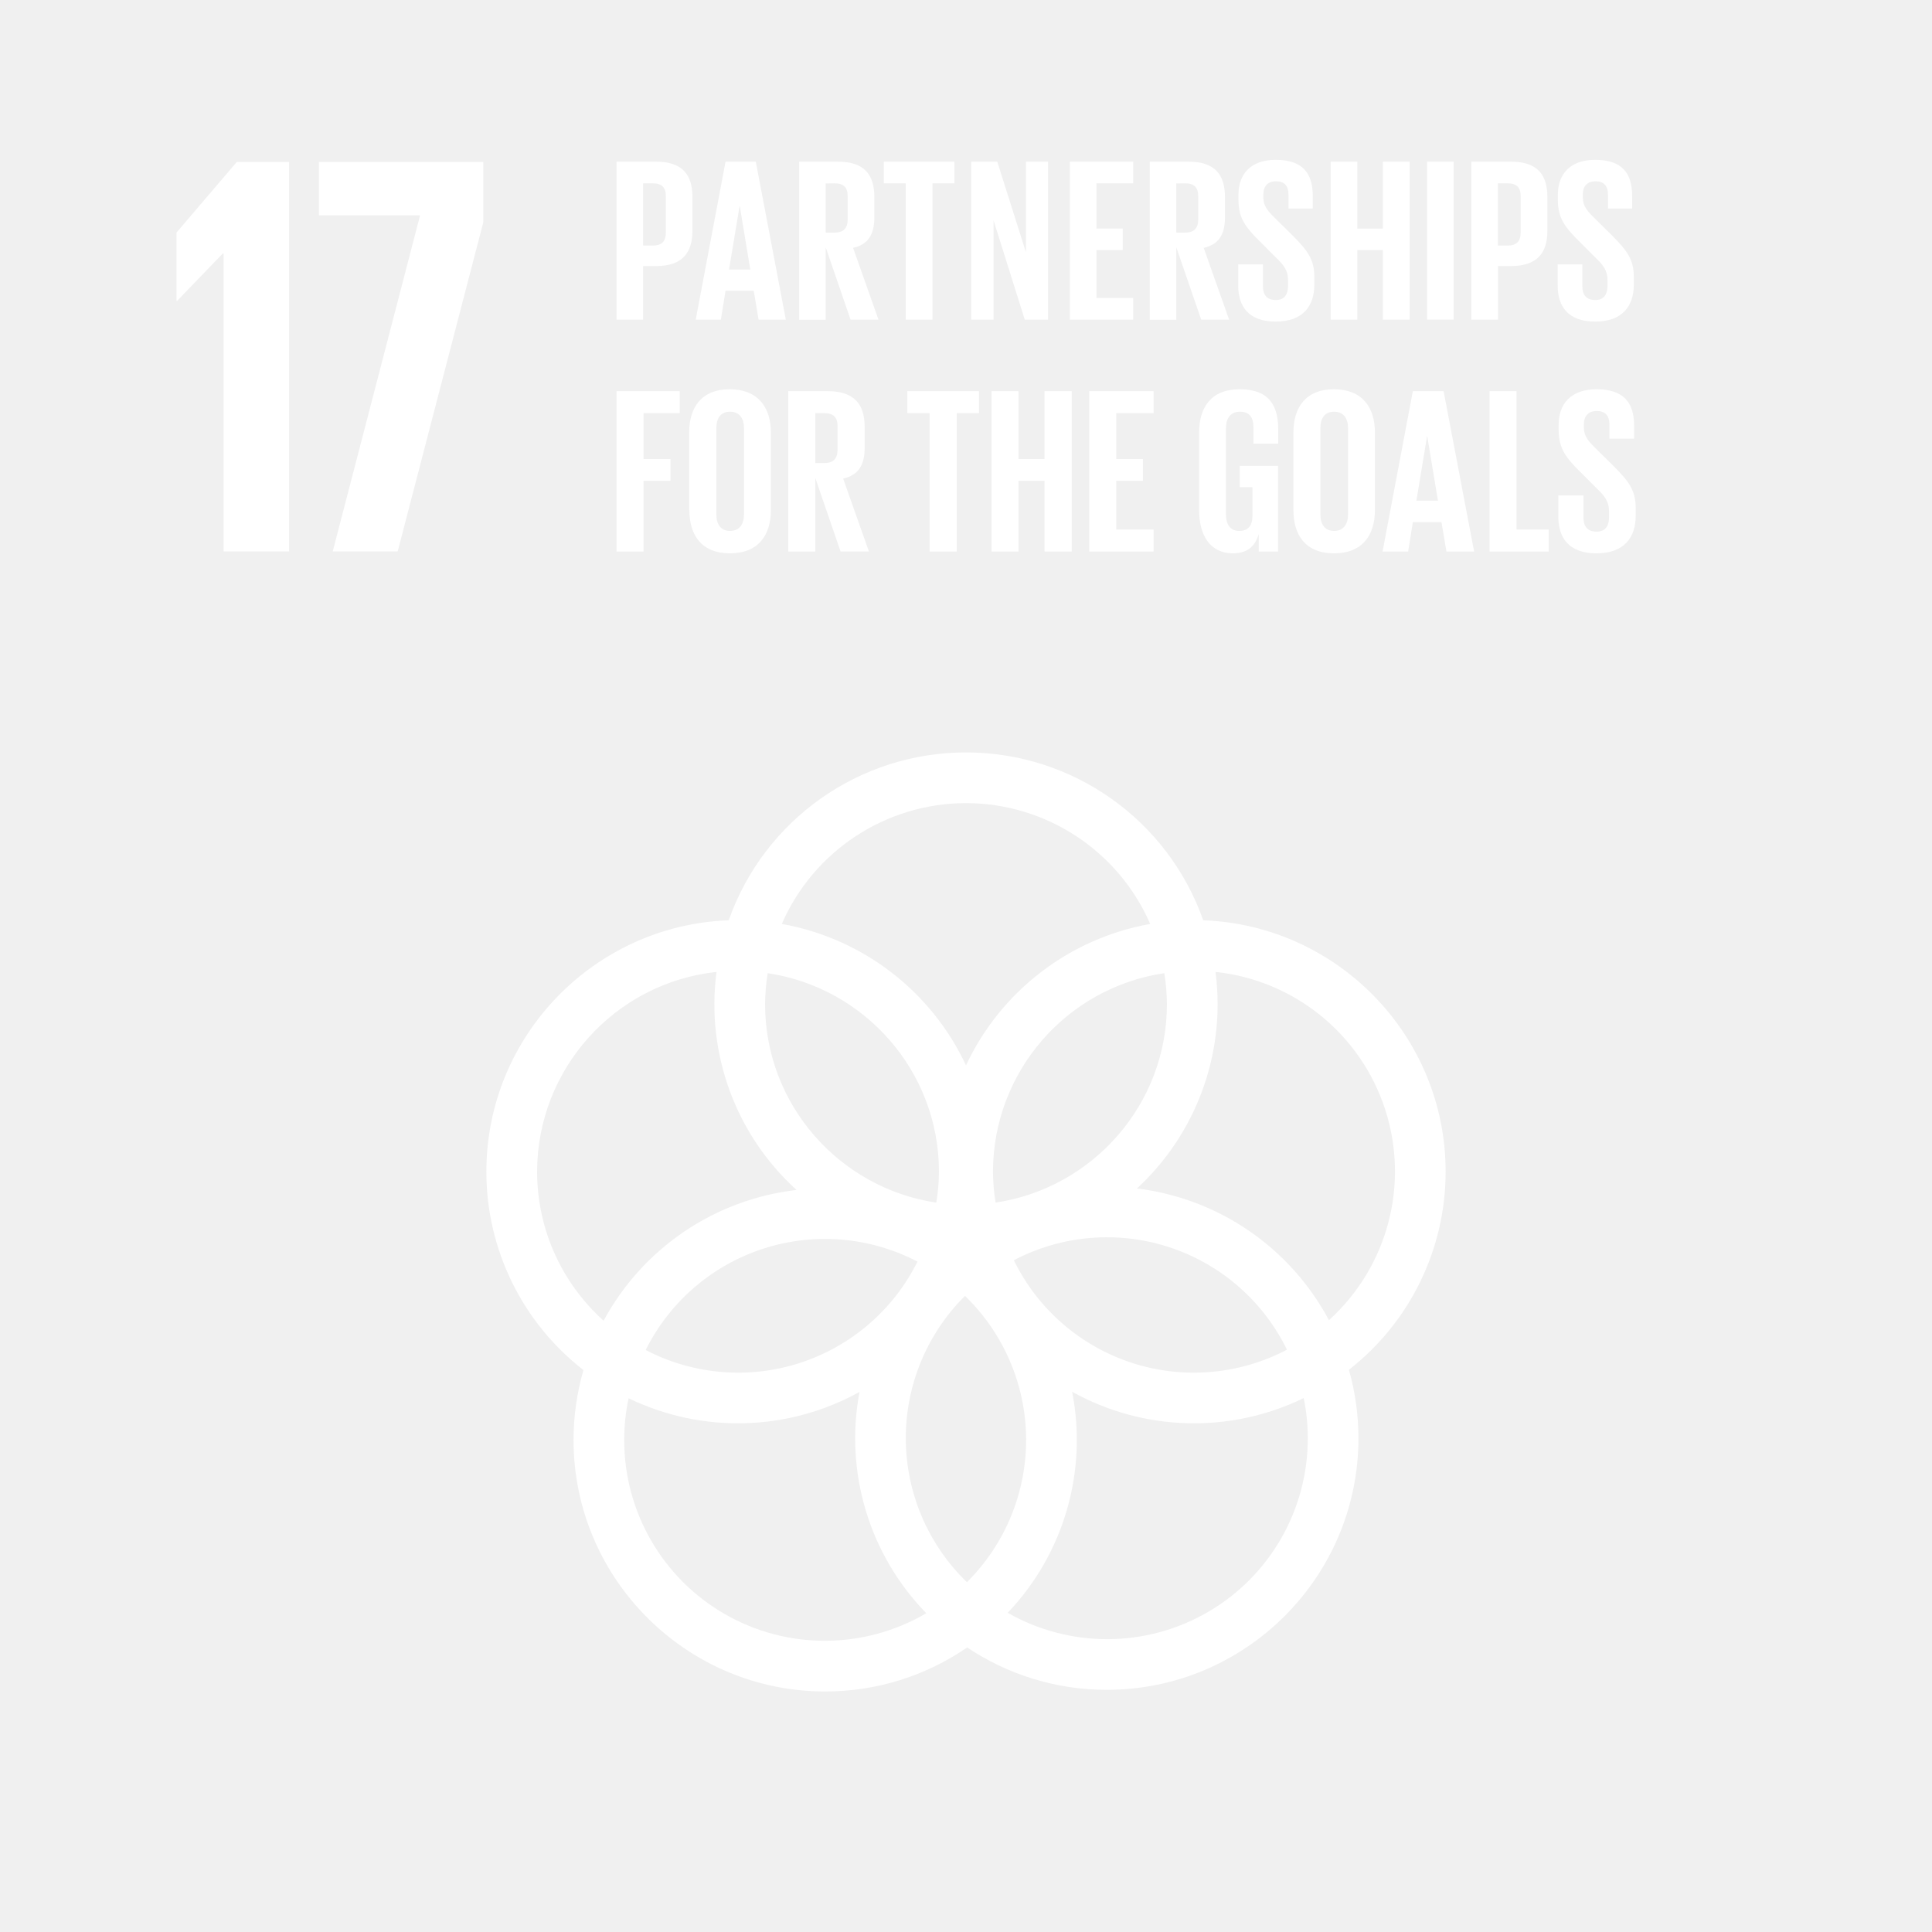
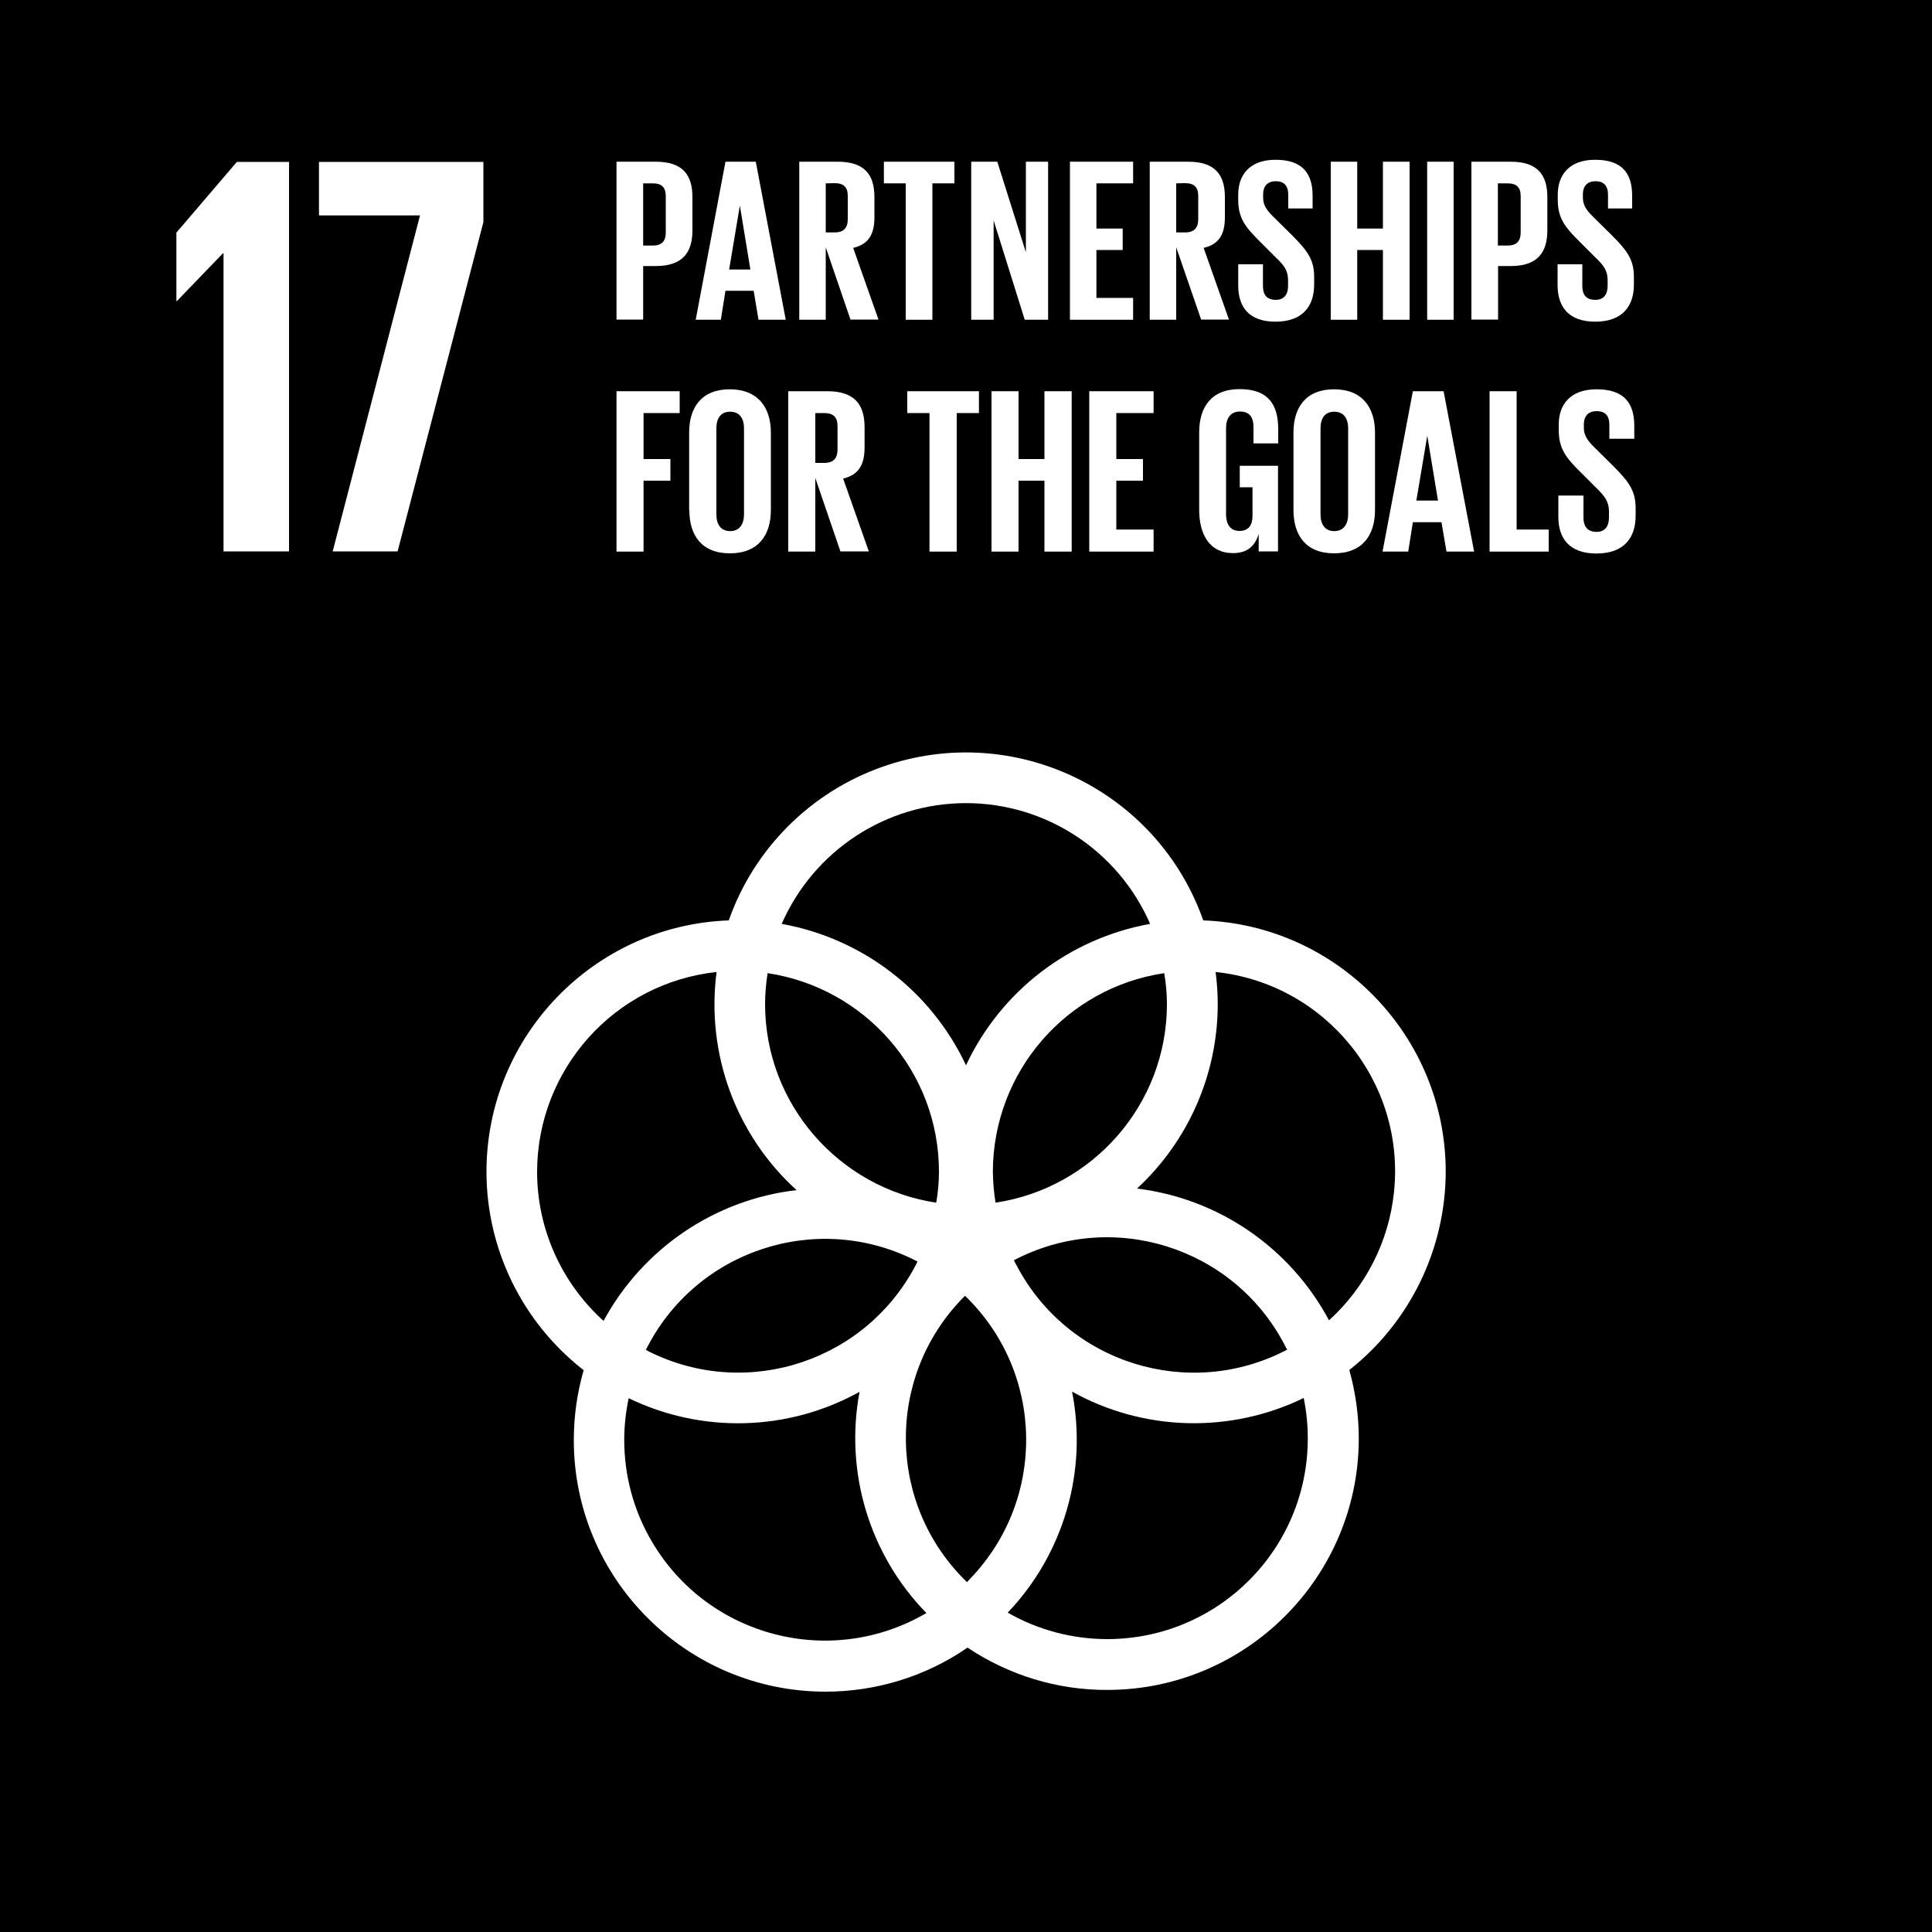
- <svg xmlns="http://www.w3.org/2000/svg" id="Layer_1" data-name="Layer 1" viewBox="0 0 1000 1000" focusable="false">
-   <link type="text/css" rel="stylesheet" id="dark-mode-general-link" />
-   <link type="text/css" rel="stylesheet" id="dark-mode-custom-link" />
-   <style type="text/css" id="dark-mode-custom-style" />
-   <defs>
-     <style>
-       .cls-2 {
-         fill: #fff;
-       }
-     </style>
-   </defs>
-   <path class="cls-2" d="M319.11,83.68h20.38c13.86,0,18.92,6.87,18.92,18.34v17.24c0,11.47-5.06,18.46-18.92,18.46h-6.63v27.74H319.11Zm13.75,11.21V127.1h5.05c4.71,0,6.74-2.29,6.74-6.76V101.53c0-4.45-2-6.64-6.74-6.64Z" />
-   <path class="cls-2" d="M360.1,165.46l15.44-81.78H391.2l15.54,81.78H392.65l-2.53-15H375.54l-2.42,15Zm17.25-25.94h11l-5.43-32.81h-.12Z" />
-   <path class="cls-2" d="M427.38,128v37.51H413.64V83.68h20c13.86,0,18.92,6.87,18.92,18.34v10.49c0,8.8-3.13,14-11,15.8l13.14,37.15H440.25Zm0-33.06v25.45H432c4.71,0,6.76-2.41,6.76-6.75V101.53c0-4.45-2-6.64-6.76-6.64Z" />
-   <polygon class="cls-2" points="457.46 83.68 493.99 83.68 493.99 94.89 482.65 94.89 482.65 165.46 468.79 165.46 468.79 94.89 457.46 94.89 457.46 83.68" />
-   <polygon class="cls-2" points="514.27 114.08 514.27 165.46 502.7 165.46 502.7 83.68 516.18 83.68 531.03 130.59 531.03 83.68 542.47 83.68 542.47 165.46 530.42 165.46 514.27 114.08" />
-   <polygon class="cls-2" points="553.76 83.68 586.54 83.68 586.54 94.89 567.51 94.89 567.51 118.29 581.13 118.29 581.13 129.4 567.51 129.4 567.51 154.24 586.54 154.24 586.54 165.46 553.76 165.46 553.76 83.68" />
-   <path class="cls-2" d="M608.85,128v37.51H595.11V83.68h20c13.88,0,18.93,6.87,18.93,18.34v10.49c0,8.8-3.14,14-11,15.8l13.14,37.15H621.74Zm0-33.06v25.45h4.59c4.7,0,6.75-2.41,6.75-6.75V101.53c0-4.45-2.05-6.64-6.75-6.64Z" />
-   <path class="cls-2" d="M640.9,147.84v-11h12.79v11.21c0,4.59,2,7.24,6.73,7.24,4.35,0,6.27-2.9,6.27-7.24V145c0-4.71-1.92-7.61-6.16-11.59l-8.06-8.09c-7.84-7.7-11.45-12.42-11.45-21.81v-2.78c0-10.14,5.91-18,19.28-18,13.74,0,19.18,6.75,19.18,18.58v6.63H666.93v-7.11c0-4.72-2.16-7-6.51-7-3.86,0-6.5,2.18-6.5,6.76v1.69c0,4.59,2.54,7.23,6.5,11.09l8.8,8.68c7.48,7.6,11.08,12.18,11.08,21.23v4c0,11.23-6,19.17-20,19.17s-19.4-7.83-19.4-18.57" />
-   <polygon class="cls-2" points="715.77 129.4 702.52 129.4 702.52 165.46 688.76 165.46 688.76 83.68 702.52 83.68 702.52 118.31 715.77 118.31 715.77 83.68 729.62 83.68 729.62 165.46 715.77 165.46 715.77 129.4" />
-   <rect class="cls-2" x="738.68" y="83.68" width="13.74" height="81.77" />
-   <path class="cls-2" d="M761.58,83.68H782c13.87,0,18.93,6.87,18.93,18.34v17.24c0,11.47-5.06,18.46-18.93,18.46h-6.62v27.74H761.58Zm13.75,11.21V127.1h5c4.71,0,6.76-2.29,6.76-6.76V101.53c0-4.45-2-6.64-6.76-6.64Z" />
-   <path class="cls-2" d="M806.25,147.84v-11H819v11.21c0,4.59,2.05,7.24,6.76,7.24,4.33,0,6.27-2.9,6.27-7.24V145c0-4.71-1.94-7.61-6.15-11.59l-8.08-8.09c-7.83-7.7-11.45-12.42-11.45-21.81v-2.78c0-10.14,5.92-18,19.28-18,13.75,0,19.16,6.75,19.16,18.58v6.63H832.29v-7.11c0-4.72-2.18-7-6.51-7-3.86,0-6.5,2.18-6.5,6.76v1.69c0,4.59,2.51,7.23,6.5,11.09l8.8,8.68c7.47,7.6,11.08,12.18,11.08,21.23v4c0,11.23-6,19.17-20,19.17s-19.4-7.83-19.4-18.57" />
-   <polygon class="cls-2" points="149.63 83.81 149.63 285.42 115.73 285.42 115.73 131.09 115.43 131.09 91.64 155.77 91.35 155.77 91.35 120.38 122.58 83.81 149.63 83.81" />
-   <polygon class="cls-2" points="165.1 83.81 250.16 83.81 250.16 115.03 205.84 285.42 172.22 285.42 217.43 111.46 165.1 111.46 165.1 83.81" />
-   <polygon class="cls-2" points="319.13 202.46 351.83 202.46 351.83 213.84 333.09 213.84 333.09 237.6 347.05 237.6 347.05 248.85 333.09 248.85 333.09 285.46 319.13 285.46 319.13 202.46" />
-   <path class="cls-2" d="M356.72,264V223.88c0-13,6.36-22.4,21-22.4S399,210.91,399,223.88V264c0,12.85-6.36,22.4-21.18,22.4s-21-9.55-21-22.4m28.27,2.2V221.68c0-5-2.2-8.57-7.22-8.57s-7.09,3.55-7.09,8.57v44.56c0,5,2.19,8.57,7.09,8.57s7.22-3.55,7.22-8.57" />
-   <path class="cls-2" d="M422,247.39v38.07H408v-83h20.32c14.08,0,19.23,7,19.23,18.61v10.65c0,8.93-3.19,14.2-11.14,16l13.33,37.71H435.07Zm0-33.55v25.84h4.65c4.77,0,6.86-2.45,6.86-6.86V220.57c0-4.53-2.09-6.73-6.86-6.73Z" />
-   <polygon class="cls-2" points="469.63 202.46 506.72 202.46 506.72 213.84 495.22 213.84 495.22 285.46 481.14 285.46 481.14 213.84 469.63 213.84 469.63 202.46" />
-   <polygon class="cls-2" points="540.63 248.85 527.16 248.85 527.16 285.46 513.21 285.46 513.21 202.46 527.16 202.46 527.16 237.6 540.63 237.6 540.63 202.46 554.71 202.46 554.71 285.46 540.63 285.46 540.63 248.85" />
-   <polygon class="cls-2" points="563.79 202.46 597.09 202.46 597.09 213.84 577.75 213.84 577.75 237.6 591.58 237.6 591.58 248.85 577.75 248.85 577.75 274.08 597.09 274.08 597.09 285.46 563.79 285.46 563.79 202.46" />
-   <path class="cls-2" d="M641.68,241.14h19.83v44.32h-10V276.4c-1.83,6.25-5.75,10-13.34,10-12,0-17.51-9.55-17.51-22.4V223.88c0-13,6.24-22.4,20.94-22.4,15.42,0,20,8.57,20,20.81v7.34H648.78v-8.44c0-5.14-2-8.08-7-8.08s-7.22,3.55-7.22,8.57v44.56c0,5,2.07,8.57,6.86,8.57,4.52,0,6.85-2.58,6.85-8V252.16h-6.61Z" />
-   <path class="cls-2" d="M669.47,264V223.88c0-13,6.36-22.4,21-22.4s21.19,9.43,21.19,22.4V264c0,12.85-6.37,22.4-21.19,22.4s-21-9.55-21-22.4m28.28,2.2V221.68c0-5-2.21-8.57-7.23-8.57s-7.09,3.55-7.09,8.57v44.56c0,5,2.2,8.57,7.09,8.57s7.23-3.55,7.23-8.57" />
-   <path class="cls-2" d="M715.62,285.46l15.67-83h15.92l15.79,83H748.67l-2.56-15.19H731.29l-2.44,15.19Zm17.5-26.32h11.15l-5.52-33.3h-.11Z" />
-   <polygon class="cls-2" points="770.99 202.46 784.95 202.46 784.95 274.08 801.59 274.08 801.59 285.46 770.99 285.46 770.99 202.46" />
-   <path class="cls-2" d="M806.6,267.59V256.45h13v11.38c0,4.65,2.09,7.35,6.85,7.35,4.42,0,6.38-2.95,6.38-7.35v-3.18c0-4.78-2-7.71-6.25-11.76l-8.19-8.19c-8-7.84-11.63-12.61-11.63-22.17v-2.81c0-10.28,6-18.24,19.58-18.24,14,0,19.47,6.85,19.47,18.85v6.73H833.05v-7.21c0-4.78-2.21-7.11-6.63-7.11-3.91,0-6.6,2.21-6.6,6.86v1.71c0,4.65,2.58,7.35,6.6,11.27l8.94,8.81c7.6,7.71,11.28,12.36,11.28,21.54v4c0,11.39-6.13,19.47-20.33,19.47s-19.71-8-19.71-18.85" />
-   <path class="cls-2" d="M748.26,606.48c0-70.23-55.87-127.6-125.47-130.14a130.23,130.23,0,0,0-245.61,0c-69.59,2.54-125.44,59.92-125.44,130.14A130,130,0,0,0,302,709.14a130.4,130.4,0,0,0-5.14,36.16c0,71.78,58.43,130.21,130.26,130.21a129.47,129.47,0,0,0,73.5-22.8,129.52,129.52,0,0,0,72.26,21.94c71.82,0,130.25-58.43,130.25-130.22A129.92,129.92,0,0,0,698.2,709a130.08,130.08,0,0,0,50.06-102.51M604,519.7c0,52.14-38.59,95.3-88.68,102.76a102.74,102.74,0,0,1-1.36-16,104.06,104.06,0,0,1,88.68-102.76,103.77,103.77,0,0,1,1.36,16M500.47,818.93a103.73,103.73,0,0,1-1-148.17,103.7,103.7,0,0,1,1,148.17M397.33,503.71C447.42,511.16,486,554.33,486,606.48a102.74,102.74,0,0,1-1.37,16C434.56,615,396,571.84,396,519.7a104,104,0,0,1,1.36-16M474.89,653a103.63,103.63,0,0,1-140.68,45.76A103.63,103.63,0,0,1,474.89,653m49.87-.7a103.67,103.67,0,0,1,141.37,46.3,103.67,103.67,0,0,1-141.37-46.3M500,415.69a104.13,104.13,0,0,1,95.35,62.54A130.71,130.71,0,0,0,500,551.42a130.61,130.61,0,0,0-95.35-73.19A104.14,104.14,0,0,1,500,415.69M278,606.48a104.17,104.17,0,0,1,92.87-103.42A129.57,129.57,0,0,0,412.3,615.92a130.49,130.49,0,0,0-99.87,67.67A103.68,103.68,0,0,1,278,606.48M323.09,745.3a103.41,103.41,0,0,1,2.27-21.56,130,130,0,0,0,119.52-3.27A129.64,129.64,0,0,0,479.45,835,103.83,103.83,0,0,1,323.09,745.3m353.82-.87a103.85,103.85,0,0,1-155.32,90.35,129.67,129.67,0,0,0,33.34-114.41,129.92,129.92,0,0,0,119.87,3.27,103.39,103.39,0,0,1,2.11,20.79M588.49,615.15a129.9,129.9,0,0,0,41.75-95.45,132.61,132.61,0,0,0-1.09-16.64,103.83,103.83,0,0,1,58.7,180.26,130.5,130.5,0,0,0-99.36-68.17" />
+ <svg xmlns="http://www.w3.org/2000/svg" version="1.1" id="Layer_1" x="0px" y="0px" viewBox="0 0 1000 1000" style="enable-background:new 0 0 1000 1000;" xml:space="preserve">
+   <style type="text/css">
+ 	.st0{fill:#FFFFFF;}
+ </style>
+   <rect y="0" width="1000" height="1000" />
+   <path class="st0" d="M319.1,83.7h20.4c13.9,0,18.9,6.9,18.9,18.3v17.2c0,11.5-5.1,18.5-18.9,18.5h-6.6v27.7h-13.8V83.7z M332.9,94.9  v32.2h5c4.7,0,6.7-2.3,6.7-6.8v-18.8c0-4.4-2-6.6-6.7-6.6H332.9z" />
+   <path class="st0" d="M360.1,165.5l15.4-81.8h15.7l15.5,81.8h-14.1l-2.5-15h-14.6l-2.4,15H360.1z M377.4,139.5h11l-5.4-32.8h-0.1  L377.4,139.5z" />
+   <path class="st0" d="M427.4,128v37.5h-13.7V83.7h20c13.9,0,18.9,6.9,18.9,18.3v10.5c0,8.8-3.1,14-11,15.8l13.1,37.1h-14.5L427.4,128  z M427.4,94.9v25.4h4.6c4.7,0,6.8-2.4,6.8-6.8v-12.1c0-4.4-2-6.6-6.8-6.6L427.4,94.9z" />
+   <polygon class="st0" points="457.5,83.7 494,83.7 494,94.9 482.6,94.9 482.6,165.5 468.8,165.5 468.8,94.9 457.5,94.9 " />
+   <polygon class="st0" points="514.3,114.1 514.3,165.5 502.7,165.5 502.7,83.7 516.2,83.7 531,130.6 531,83.7 542.5,83.7   542.5,165.5 530.4,165.5 " />
+   <polygon class="st0" points="553.8,83.7 586.5,83.7 586.5,94.9 567.5,94.9 567.5,118.3 581.1,118.3 581.1,129.4 567.5,129.4   567.5,154.2 586.5,154.2 586.5,165.5 553.8,165.5 " />
+   <path class="st0" d="M608.8,128v37.5h-13.7V83.7h20c13.9,0,18.9,6.9,18.9,18.3v10.5c0,8.8-3.1,14-11,15.8l13.1,37.1h-14.4L608.8,128  z M608.8,94.9v25.4h4.6c4.7,0,6.8-2.4,6.8-6.8v-12.1c0-4.4-2-6.6-6.8-6.6L608.8,94.9z" />
+   <path class="st0" d="M640.9,147.8v-11h12.8V148c0,4.6,2,7.2,6.7,7.2c4.3,0,6.3-2.9,6.3-7.2V145c0-4.7-1.9-7.6-6.2-11.6l-8.1-8.1  c-7.8-7.7-11.5-12.4-11.5-21.8v-2.8c0-10.1,5.9-18,19.3-18c13.7,0,19.2,6.8,19.2,18.6v6.6h-12.6v-7.1c0-4.7-2.2-7-6.5-7  c-3.9,0-6.5,2.2-6.5,6.8v1.7c0,4.6,2.5,7.2,6.5,11.1l8.8,8.7c7.5,7.6,11.1,12.2,11.1,21.2v4c0,11.2-6,19.2-20,19.2  S640.9,158.6,640.9,147.8" />
+   <polygon class="st0" points="715.8,129.4 702.5,129.4 702.5,165.5 688.8,165.5 688.8,83.7 702.5,83.7 702.5,118.3 715.8,118.3   715.8,83.7 729.6,83.7 729.6,165.5 715.8,165.5 " />
+   <rect x="738.7" y="83.7" class="st0" width="13.7" height="81.8" />
+   <path class="st0" d="M761.6,83.7H782c13.9,0,18.9,6.9,18.9,18.3v17.2c0,11.5-5.1,18.5-18.9,18.5h-6.6v27.7h-13.8V83.7z M775.3,94.9  v32.2h5c4.7,0,6.8-2.3,6.8-6.8v-18.8c0-4.4-2-6.6-6.8-6.6H775.3z" />
+   <path class="st0" d="M806.2,147.8v-11H819V148c0,4.6,2,7.2,6.8,7.2c4.3,0,6.3-2.9,6.3-7.2V145c0-4.7-1.9-7.6-6.2-11.6l-8.1-8.1  c-7.8-7.7-11.5-12.4-11.5-21.8v-2.8c0-10.1,5.9-18,19.3-18c13.8,0,19.2,6.8,19.2,18.6v6.6h-12.5v-7.1c0-4.7-2.2-7-6.5-7  c-3.9,0-6.5,2.2-6.5,6.8v1.7c0,4.6,2.5,7.2,6.5,11.1l8.8,8.7c7.5,7.6,11.1,12.2,11.1,21.2v4c0,11.2-6,19.2-20,19.2  S806.3,158.6,806.2,147.8" />
+   <polygon class="st0" points="149.6,83.8 149.6,285.4 115.7,285.4 115.7,131.1 115.4,131.1 91.6,155.8 91.3,155.8 91.3,120.4   122.6,83.8 " />
+   <polygon class="st0" points="165.1,83.8 250.2,83.8 250.2,115 205.8,285.4 172.2,285.4 217.4,111.5 165.1,111.5 " />
+   <polygon class="st0" points="319.1,202.5 351.8,202.5 351.8,213.8 333.1,213.8 333.1,237.6 347,237.6 347,248.8 333.1,248.8   333.1,285.5 319.1,285.5 " />
+   <path class="st0" d="M356.7,264v-40.1c0-13,6.4-22.4,21-22.4s21.3,9.4,21.3,22.4V264c0,12.9-6.4,22.4-21.2,22.4s-21-9.5-21-22.4   M385.1,266.2v-44.5c0-5-2.2-8.6-7.2-8.6s-7.1,3.6-7.1,8.6v44.6c0,5,2.2,8.6,7.1,8.6S385.1,271.3,385.1,266.2" />
+   <path class="st0" d="M422,247.4v38.1h-14v-83h20.3c14.1,0,19.2,7,19.2,18.6v10.6c0,8.9-3.2,14.2-11.1,16l13.3,37.7h-14.7L422,247.4z   M422,213.8v25.8h4.6c4.8,0,6.9-2.4,6.9-6.9v-12.2c0-4.5-2.1-6.7-6.9-6.7L422,213.8z" />
+   <polygon class="st0" points="469.6,202.5 506.7,202.5 506.7,213.8 495.2,213.8 495.2,285.5 481.1,285.5 481.1,213.8 469.6,213.8 " />
+   <polygon class="st0" points="540.6,248.8 527.2,248.8 527.2,285.5 513.2,285.5 513.2,202.5 527.2,202.5 527.2,237.6 540.6,237.6   540.6,202.5 554.7,202.5 554.7,285.5 540.6,285.5 " />
+   <polygon class="st0" points="563.8,202.5 597.1,202.5 597.1,213.8 577.8,213.8 577.8,237.6 591.6,237.6 591.6,248.8 577.8,248.8   577.8,274.1 597.1,274.1 597.1,285.5 563.8,285.5 " />
+   <path class="st0" d="M641.7,241.1h19.8v44.3h-10v-9.1c-1.8,6.2-5.8,10-13.3,10c-12,0-17.5-9.5-17.5-22.4v-40.1  c0-13,6.2-22.4,20.9-22.4c15.4,0,20,8.6,20,20.8v7.3h-12.8v-8.4c0-5.1-2-8.1-7-8.1s-7.2,3.6-7.2,8.6v44.6c0,5,2.1,8.6,6.9,8.6  c4.5,0,6.8-2.6,6.8-8v-14.6h-6.6L641.7,241.1z" />
+   <path class="st0" d="M669.5,264v-40.1c0-13,6.4-22.4,21-22.4s21.2,9.4,21.2,22.4V264c0,12.9-6.4,22.4-21.2,22.4  S669.5,276.8,669.5,264 M697.8,266.2v-44.5c0-5-2.2-8.6-7.2-8.6s-7.1,3.6-7.1,8.6v44.6c0,5,2.2,8.6,7.1,8.6S697.8,271.3,697.8,266.2  " />
+   <path class="st0" d="M715.6,285.5l15.7-83h15.9l15.8,83h-14.3l-2.6-15.2h-14.8l-2.4,15.2H715.6z M733.1,259.1h11.2l-5.5-33.3h-0.1  L733.1,259.1z" />
+   <polygon class="st0" points="771,202.5 785,202.5 785,274.1 801.6,274.1 801.6,285.5 771,285.5 " />
+   <path class="st0" d="M806.6,267.6v-11.1h13v11.4c0,4.6,2.1,7.4,6.8,7.4c4.4,0,6.4-3,6.4-7.4v-3.2c0-4.8-2-7.7-6.2-11.8l-8.2-8.2  c-8-7.8-11.6-12.6-11.6-22.2v-2.8c0-10.3,6-18.2,19.6-18.2c14,0,19.5,6.9,19.5,18.9v6.7H833v-7.2c0-4.8-2.2-7.1-6.6-7.1  c-3.9,0-6.6,2.2-6.6,6.9v1.7c0,4.6,2.6,7.4,6.6,11.3l8.9,8.8c7.6,7.7,11.3,12.4,11.3,21.5v4c0,11.4-6.1,19.5-20.3,19.5  S806.6,278.4,806.6,267.6" />
+   <path class="st0" d="M748.3,606.5c0-70.2-55.9-127.6-125.5-130.1c-23.9-67.8-98.3-103.4-166.1-79.5c-37.1,13.1-66.4,42.3-79.5,79.5  c-69.6,2.5-125.4,59.9-125.4,130.1c0,40.1,18.6,78,50.3,102.7c-3.4,11.8-5.1,23.9-5.1,36.2c0,71.8,58.4,130.2,130.3,130.2  c26.2,0,51.9-7.9,73.5-22.8c21.4,14.3,46.5,22,72.3,21.9c71.8,0,130.2-58.4,130.2-130.2c0-12-1.7-23.9-4.9-35.4  C729.8,684.4,748.2,646.5,748.3,606.5 M604,519.7c0,52.1-38.6,95.3-88.7,102.8c-0.9-5.3-1.3-10.6-1.4-16  c0.1-51.5,37.8-95.2,88.7-102.8C603.5,509,604,514.3,604,519.7 M500.5,818.9c-41.2-39.8-42.3-105.5-2.5-146.7c0.5-0.5,1-1,1.5-1.5  c41.2,39.8,42.3,105.4,2.5,146.6C501.5,817.9,501,818.4,500.5,818.9 M397.3,503.7c50.1,7.5,88.7,50.6,88.7,102.8  c0,5.4-0.5,10.7-1.4,16C434.6,615,396,571.8,396,519.7C396,514.3,396.5,509,397.3,503.7 M474.9,653c-25.5,51.2-87.7,72.1-138.9,46.6  c-0.6-0.3-1.2-0.6-1.7-0.9c25.5-51.2,87.7-72.1,138.9-46.6C473.7,652.4,474.3,652.7,474.9,653 M524.8,652.3  c50.7-26.6,113.4-7.1,140,43.6c0.5,0.9,0.9,1.8,1.4,2.7c-50.7,26.6-113.4,7.1-140-43.6C525.7,654.1,525.2,653.2,524.8,652.3   M500,415.7c41.4,0,78.8,24.6,95.3,62.5c-41.8,7.5-77.3,34.8-95.3,73.2c-18-38.4-53.6-65.7-95.4-73.2  C421.2,440.3,458.6,415.7,500,415.7 M278,606.5c0.1-53.1,40.1-97.7,92.9-103.4c-5.5,42.1,9.9,84.3,41.4,112.9  c-42.3,4.9-79.6,30.2-99.9,67.7C290.5,663.9,278,635.9,278,606.5 M323.1,745.3c0-7.2,0.8-14.5,2.3-21.6c38,18.4,82.6,17.2,119.5-3.3  c-7.8,41.5,5.1,84.3,34.6,114.5c-49.5,29-113.1,12.4-142.1-37C328,782,323.1,763.8,323.1,745.3 M676.9,744.4  c0.1,57.4-46.3,103.9-103.7,104c-18.1,0-35.9-4.7-51.6-13.7c29-30.5,41.4-73.1,33.3-114.4c37,20.6,81.8,21.8,119.9,3.3  C676.2,730.5,676.9,737.4,676.9,744.4 M588.5,615.2c26.6-24.6,41.8-59.2,41.8-95.5c0-5.6-0.4-11.1-1.1-16.6  c57,6,98.4,57.2,92.3,114.2c-2.7,25.4-14.7,48.9-33.6,66.1C667.8,645.8,630.7,620.3,588.5,615.2" />
</svg>
